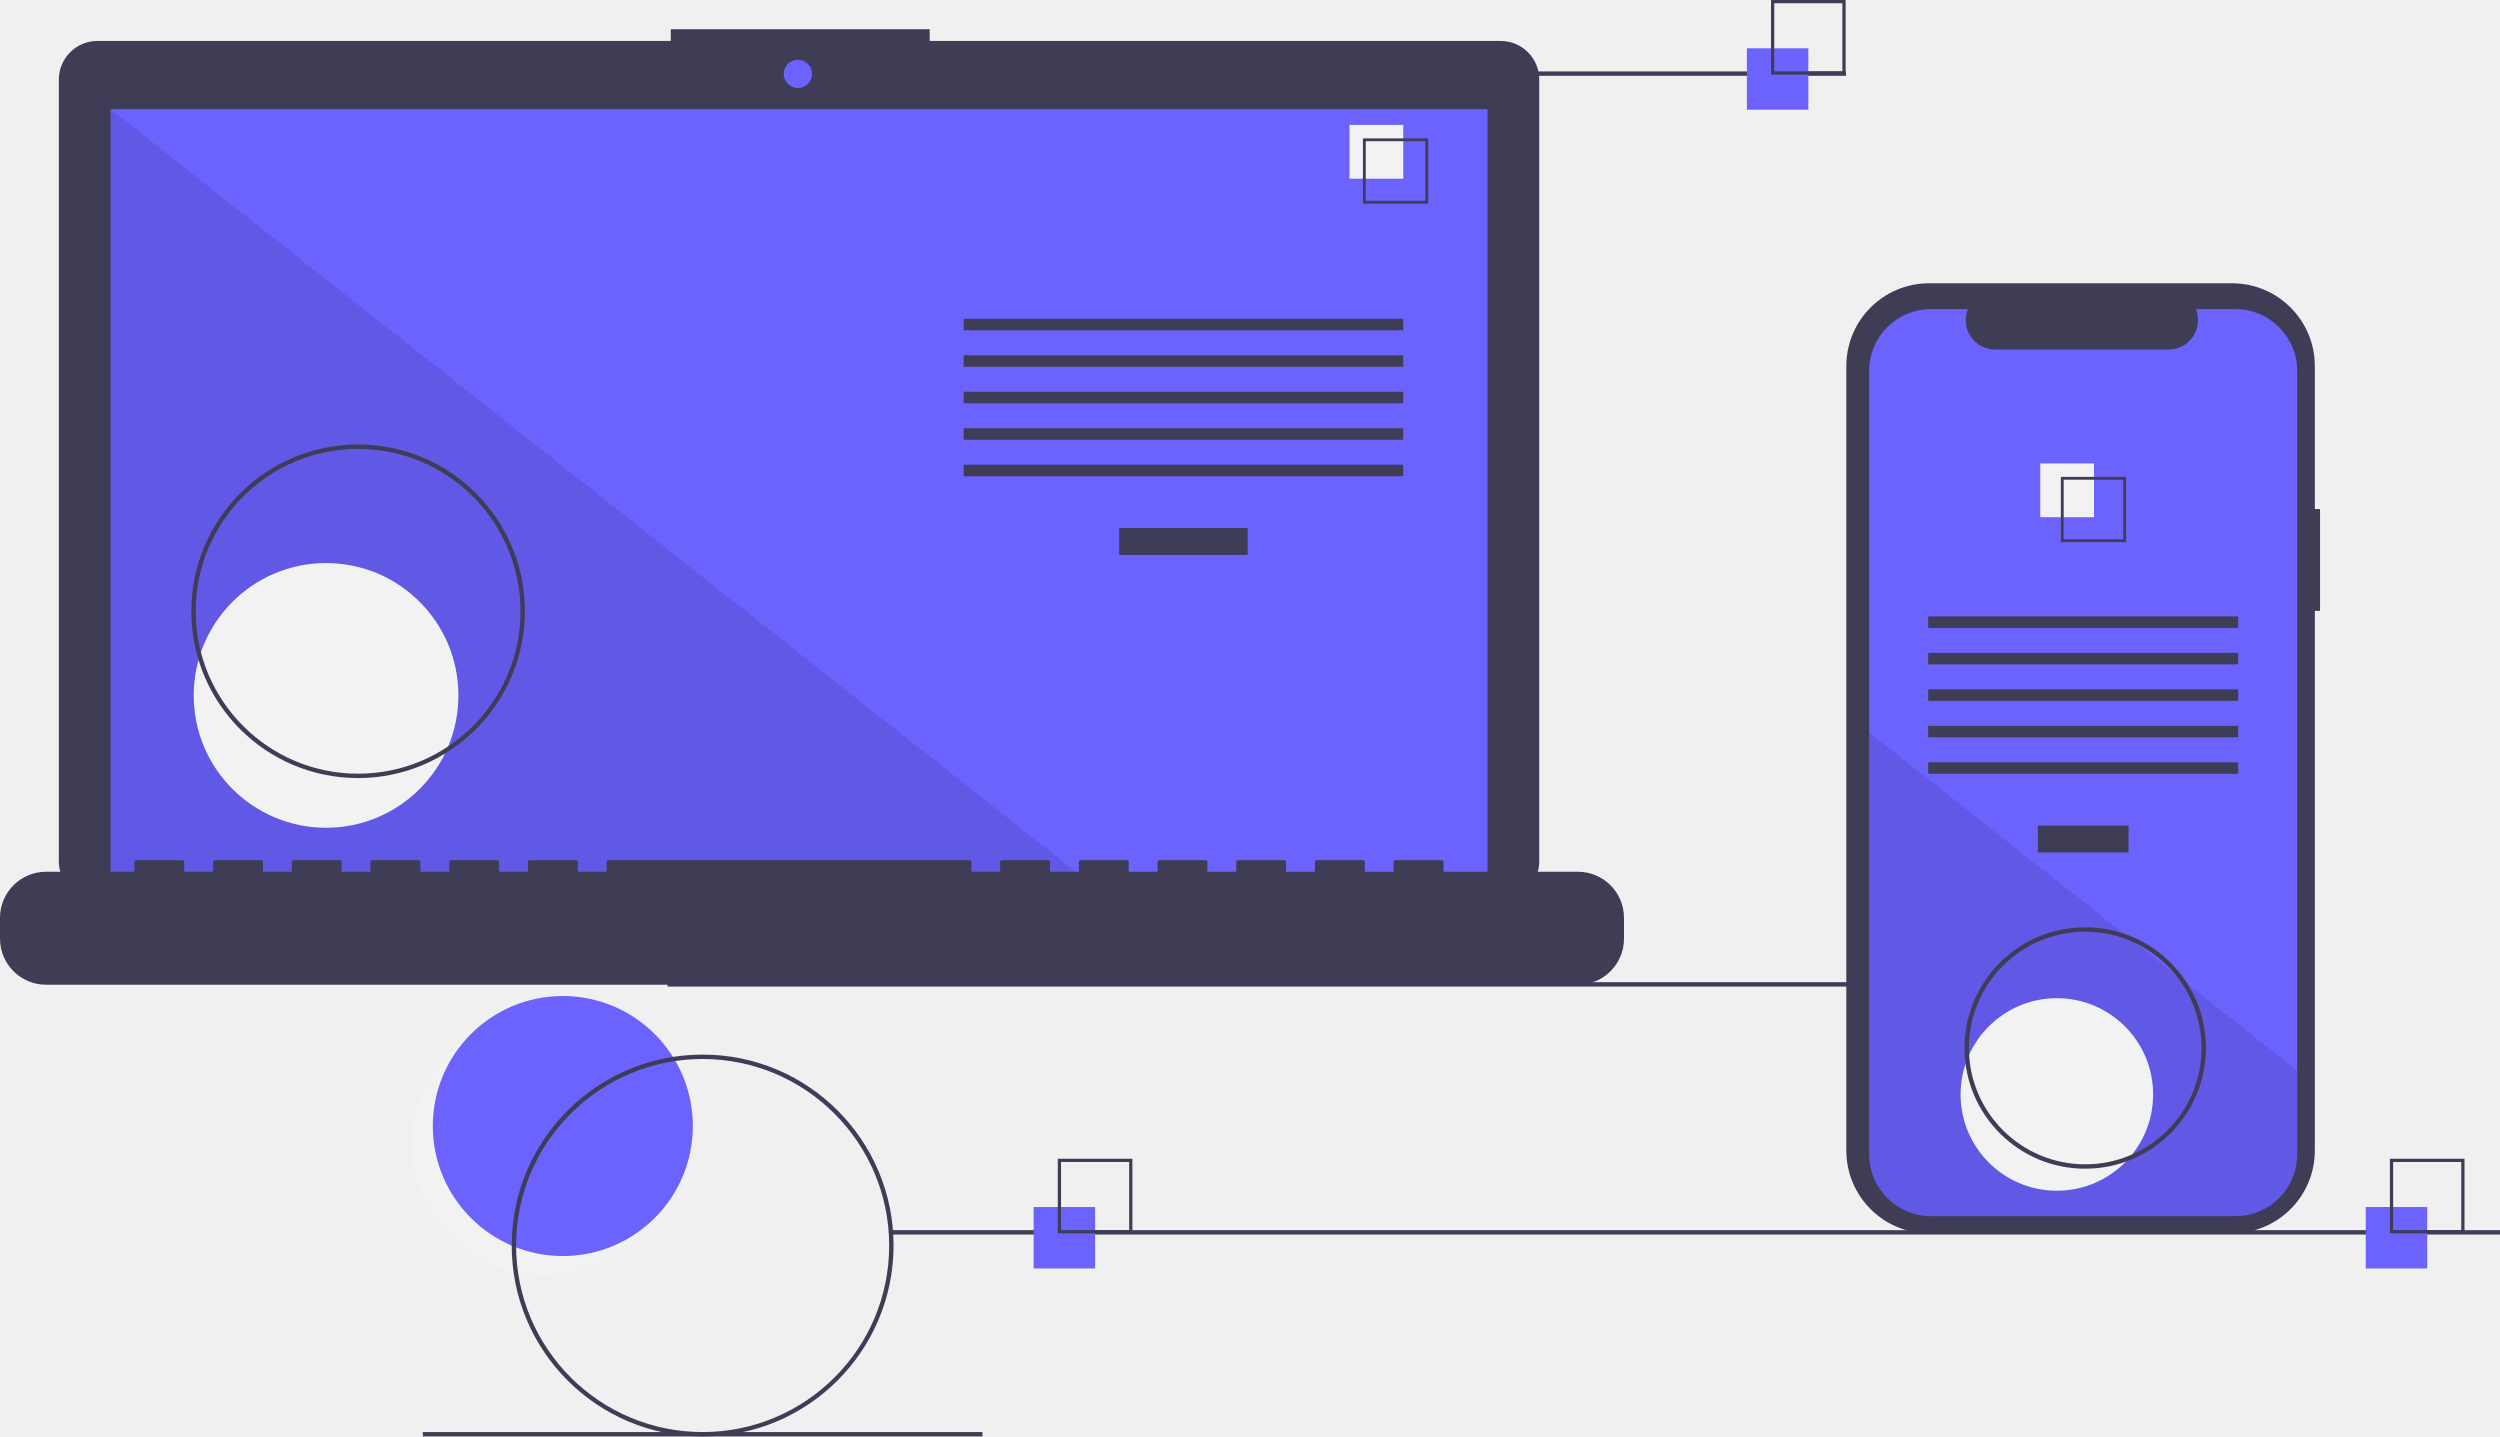
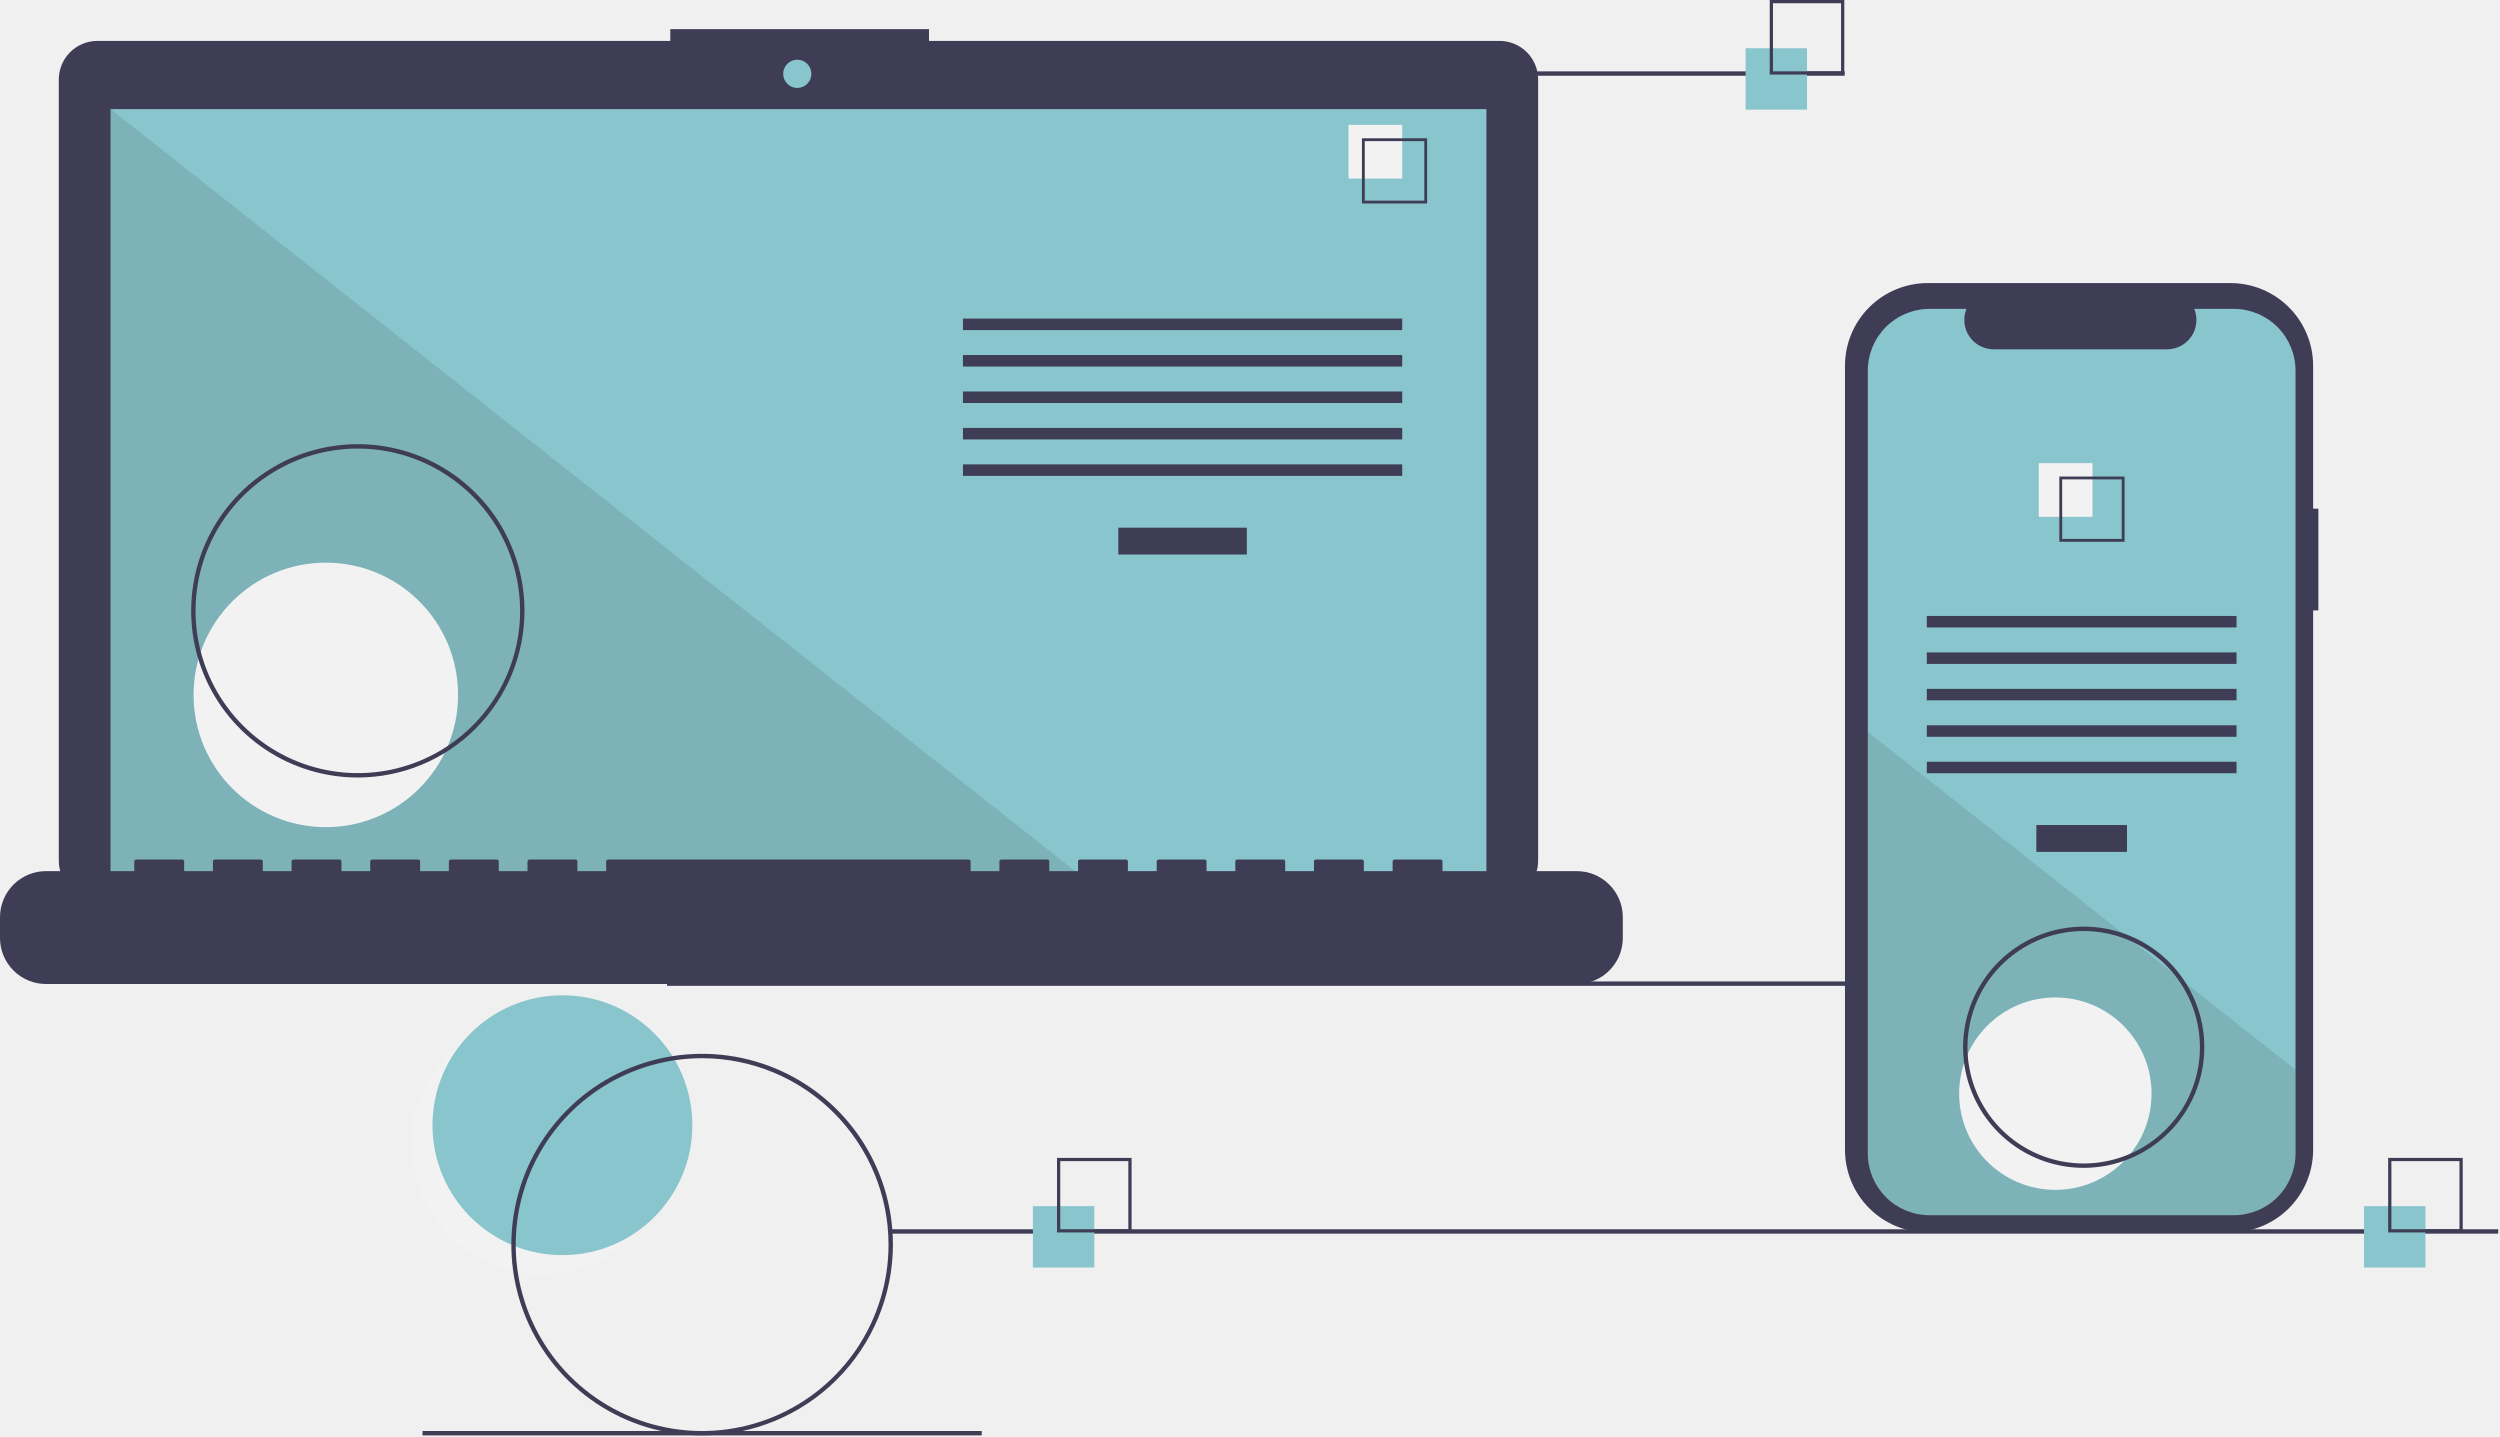
- <svg xmlns="http://www.w3.org/2000/svg" id="b6117b06-2b45-45bc-b789-4a82ab6612dd" data-name="Layer 1" width="1139.171" height="654.543" viewBox="0 0 1139.171 654.543">
-   <circle cx="246.827" cy="521.765" r="59.243" fill="#f2f2f2" />
-   <circle cx="256.46" cy="513.095" r="59.243" fill="#6c63ff" />
-   <rect x="304.171" y="447.543" width="733" height="2" fill="#3f3d56" />
-   <path d="M714.207,141.381H454.038v-5.362h-117.971v5.362H74.825a17.599,17.599,0,0,0-17.599,17.599V515.231a17.599,17.599,0,0,0,17.599,17.599H714.207a17.599,17.599,0,0,0,17.599-17.599V158.979A17.599,17.599,0,0,0,714.207,141.381Z" transform="translate(-30.41456 -122.7284)" fill="#3f3d56" />
-   <rect x="50.406" y="49.754" width="627.391" height="353.913" fill="#6c63ff" />
-   <circle cx="363.565" cy="33.667" r="6.435" fill="#6c63ff" />
-   <polygon points="498.374 403.667 50.406 403.667 50.406 49.754 498.374 403.667" opacity="0.1" />
-   <circle cx="148.574" cy="316.876" r="60.307" fill="#f2f2f2" />
-   <rect x="509.953" y="240.622" width="58.605" height="12.246" fill="#3f3d56" />
-   <rect x="439.102" y="145.279" width="200.307" height="5.248" fill="#3f3d56" />
-   <rect x="439.102" y="161.898" width="200.307" height="5.248" fill="#3f3d56" />
-   <rect x="439.102" y="178.518" width="200.307" height="5.248" fill="#3f3d56" />
-   <rect x="439.102" y="195.137" width="200.307" height="5.248" fill="#3f3d56" />
-   <rect x="439.102" y="211.756" width="200.307" height="5.248" fill="#3f3d56" />
-   <rect x="614.917" y="56.934" width="24.492" height="24.492" fill="#f2f2f2" />
-   <path d="M681.195,215.525h-29.74v-29.74h29.74Zm-28.447-1.293h27.154V187.078H652.748Z" transform="translate(-30.41456 -122.7284)" fill="#3f3d56" />
-   <path d="M749.422,519.96H688.192v-4.412a.875.875,0,0,0-.875-.875h-20.993a.875.875,0,0,0-.875.875v4.412H652.329v-4.412a.875.875,0,0,0-.875-.875H630.462a.875.875,0,0,0-.875.875v4.412H616.467v-4.412a.875.875,0,0,0-.875-.875H594.599a.875.875,0,0,0-.875.875v4.412H580.604v-4.412a.875.875,0,0,0-.875-.875H558.736a.875.875,0,0,0-.875.875v4.412H544.741v-4.412a.875.875,0,0,0-.875-.875H522.873a.875.875,0,0,0-.875.875v4.412H508.878v-4.412a.875.875,0,0,0-.875-.875h-20.993a.875.875,0,0,0-.875.875v4.412H473.015v-4.412a.875.875,0,0,0-.875-.875H307.696a.875.875,0,0,0-.875.875v4.412H293.701v-4.412a.875.875,0,0,0-.875-.875H271.833a.875.875,0,0,0-.875.875v4.412H257.838v-4.412a.875.875,0,0,0-.875-.875h-20.993a.875.875,0,0,0-.875.875v4.412H221.975v-4.412a.875.875,0,0,0-.875-.875H200.107a.875.875,0,0,0-.875.875v4.412H186.112v-4.412a.875.875,0,0,0-.875-.875H164.244a.875.875,0,0,0-.875.875v4.412H150.249v-4.412a.875.875,0,0,0-.875-.875H128.381a.875.875,0,0,0-.875.875v4.412H114.386v-4.412a.875.875,0,0,0-.875-.875H92.519a.875.875,0,0,0-.875.875v4.412H51.407a20.993,20.993,0,0,0-20.993,20.993v9.492A20.993,20.993,0,0,0,51.407,571.438H749.422a20.993,20.993,0,0,0,20.993-20.993v-9.492A20.993,20.993,0,0,0,749.422,519.96Z" transform="translate(-30.41456 -122.7284)" fill="#3f3d56" />
-   <path d="M193.586,477.272a76,76,0,1,1,76-76A76.086,76.086,0,0,1,193.586,477.272Zm0-150a74,74,0,1,0,74,74A74.084,74.084,0,0,0,193.586,327.272Z" transform="translate(-30.41456 -122.7284)" fill="#3f3d56" />
-   <rect x="586.171" y="32.543" width="255" height="2" fill="#3f3d56" />
-   <rect x="406.171" y="560.543" width="733" height="2" fill="#3f3d56" />
-   <rect x="192.672" y="652.543" width="255" height="2" fill="#3f3d56" />
-   <rect x="471" y="550" width="28" height="28" fill="#6c63ff" />
-   <path d="M546.415,684.728h-34v-34h34Zm-32.522-1.478H544.936V652.207H513.893Z" transform="translate(-30.41456 -122.7284)" fill="#3f3d56" />
-   <rect x="796" y="22" width="28" height="28" fill="#6c63ff" />
-   <path d="M871.415,156.728h-34v-34h34Zm-32.522-1.478H869.936V124.207H838.893Z" transform="translate(-30.41456 -122.7284)" fill="#3f3d56" />
-   <rect x="1078" y="550" width="28" height="28" fill="#6c63ff" />
-   <path d="M1153.415,684.728h-34v-34h34Zm-32.522-1.478h31.043V652.207h-31.043Z" transform="translate(-30.41456 -122.7284)" fill="#3f3d56" />
-   <path d="M1087.586,354.687h-2.379V289.525a37.714,37.714,0,0,0-37.714-37.714H909.44A37.714,37.714,0,0,0,871.726,289.525V647.006A37.714,37.714,0,0,0,909.44,684.72h138.053a37.714,37.714,0,0,0,37.714-37.714V401.07h2.379Z" transform="translate(-30.41456 -122.7284)" fill="#3f3d56" />
-   <path d="M1077.176,291.742v356.96a28.165,28.165,0,0,1-28.16,28.17H910.296a28.165,28.165,0,0,1-28.16-28.17v-356.96a28.163,28.163,0,0,1,28.16-28.16h16.83a13.379,13.379,0,0,0,12.39,18.43h79.09a13.379,13.379,0,0,0,12.39-18.43h18.02A28.163,28.163,0,0,1,1077.176,291.742Z" transform="translate(-30.41456 -122.7284)" fill="#6c63ff" />
-   <rect x="928.58" y="376.218" width="41.324" height="12.246" fill="#3f3d56" />
-   <rect x="878.621" y="280.875" width="141.24" height="5.248" fill="#3f3d56" />
-   <rect x="878.621" y="297.494" width="141.24" height="5.248" fill="#3f3d56" />
-   <rect x="878.621" y="314.114" width="141.24" height="5.248" fill="#3f3d56" />
-   <rect x="878.621" y="330.733" width="141.24" height="5.248" fill="#3f3d56" />
-   <rect x="878.621" y="347.352" width="141.24" height="5.248" fill="#3f3d56" />
-   <rect x="929.684" y="211.179" width="24.492" height="24.492" fill="#f2f2f2" />
-   <path d="M969.474,340.032v29.74h29.74v-29.74Zm28.45,28.45h-27.16v-27.16h27.16Z" transform="translate(-30.41456 -122.7284)" fill="#3f3d56" />
-   <path d="M1077.176,610.582v38.12a28.165,28.165,0,0,1-28.16,28.17H910.296a28.165,28.165,0,0,1-28.16-28.17v-192.21l116.87,92.33,2,1.58,21.74,17.17,2.03,1.61Z" transform="translate(-30.41456 -122.7284)" opacity="0.1" />
-   <circle cx="937.241" cy="498.707" r="43.868" fill="#f2f2f2" />
-   <path d="M350.586,777.272a87,87,0,1,1,87-87A87.099,87.099,0,0,1,350.586,777.272Zm0-172a85,85,0,1,0,85,85A85.096,85.096,0,0,0,350.586,605.272Z" transform="translate(-30.41456 -122.7284)" fill="#3f3d56" />
-   <path d="M980.586,655.272a55,55,0,1,1,55-55A55.062,55.062,0,0,1,980.586,655.272Zm0-108a53,53,0,1,0,53,53A53.06,53.06,0,0,0,980.586,547.272Z" transform="translate(-30.41456 -122.7284)" fill="#3f3d56" />
+ <svg xmlns="http://www.w3.org/2000/svg" width="1140" height="655" viewBox="0 0 1140 655" fill="none">
+   <g clip-path="url(#clip0)">
+     <path d="M246.827 581.008C279.546 581.008 306.07 554.484 306.07 521.765C306.07 489.046 279.546 462.521 246.827 462.521C214.108 462.521 187.583 489.046 187.583 521.765C187.583 554.484 214.108 581.008 246.827 581.008Z" fill="#F2F2F2" />
+     <path d="M256.46 572.338C289.179 572.338 315.703 545.814 315.703 513.095C315.703 480.376 289.179 453.852 256.46 453.852C223.741 453.852 197.217 480.376 197.217 513.095C197.217 545.814 223.741 572.338 256.46 572.338Z" fill="#89C5CC" />
+     <path d="M1037.17 447.543H304.171V449.543H1037.17V447.543Z" fill="#3F3D56" />
+     <path d="M683.793 18.652H423.623V13.29H305.652V18.652H44.41C42.099 18.652 39.811 19.107 37.675 19.992C35.54 20.876 33.6 22.172 31.966 23.807C30.332 25.441 29.036 27.381 28.151 29.516C27.267 31.651 26.812 33.94 26.812 36.251V392.503C26.812 397.17 28.666 401.647 31.966 404.947C35.266 408.247 39.743 410.101 44.41 410.101H683.793C688.46 410.101 692.936 408.247 696.237 404.947C699.537 401.647 701.391 397.17 701.391 392.503V36.251C701.391 33.94 700.936 31.651 700.052 29.516C699.167 27.381 697.871 25.441 696.237 23.807C694.603 22.172 692.663 20.876 690.527 19.992C688.392 19.107 686.104 18.652 683.793 18.652V18.652Z" fill="#3F3D56" />
+     <path d="M677.797 49.754H50.406V403.667H677.797V49.754Z" fill="#89C5CC" />
+     <path d="M363.565 40.102C367.119 40.102 370 37.221 370 33.667C370 30.113 367.119 27.232 363.565 27.232C360.011 27.232 357.13 30.113 357.13 33.667C357.13 37.221 360.011 40.102 363.565 40.102Z" fill="#89C5CC" />
+     <path opacity="0.1" d="M498.374 403.667H50.406V49.754L498.374 403.667Z" fill="black" />
+     <path d="M148.574 377.183C181.88 377.183 208.881 350.183 208.881 316.876C208.881 283.57 181.88 256.57 148.574 256.57C115.267 256.57 88.267 283.57 88.267 316.876C88.267 350.183 115.267 377.183 148.574 377.183Z" fill="#F2F2F2" />
+     <path d="M568.558 240.622H509.953V252.868H568.558V240.622Z" fill="#3F3D56" />
+     <path d="M639.409 145.279H439.102V150.527H639.409V145.279Z" fill="#3F3D56" />
+     <path d="M639.409 161.898H439.102V167.147H639.409V161.898Z" fill="#3F3D56" />
+     <path d="M639.409 178.518H439.102V183.766H639.409V178.518Z" fill="#3F3D56" />
+     <path d="M639.409 195.137H439.102V200.385H639.409V195.137Z" fill="#3F3D56" />
+     <path d="M639.409 211.757H439.102V217.005H639.409V211.757Z" fill="#3F3D56" />
+     <path d="M639.409 56.934H614.917V81.425H639.409V56.934Z" fill="#F2F2F2" />
+     <path d="M650.78 92.797H621.04V63.057H650.78V92.797ZM622.333 91.504H649.487V64.35H622.333V91.504Z" fill="#3F3D56" />
+     <path d="M719.007 397.232H657.778V392.82C657.778 392.705 657.755 392.592 657.711 392.486C657.667 392.379 657.603 392.283 657.522 392.202C657.44 392.121 657.344 392.056 657.238 392.012C657.132 391.968 657.018 391.946 656.903 391.946H635.91C635.795 391.946 635.682 391.968 635.575 392.012C635.469 392.056 635.373 392.121 635.292 392.202C635.21 392.283 635.146 392.379 635.102 392.486C635.058 392.592 635.035 392.705 635.035 392.82V397.232H621.915V392.82C621.915 392.705 621.892 392.592 621.848 392.486C621.804 392.379 621.74 392.283 621.659 392.202C621.577 392.121 621.481 392.056 621.375 392.012C621.269 391.968 621.155 391.946 621.04 391.946H600.047C599.932 391.946 599.819 391.968 599.713 392.012C599.606 392.056 599.51 392.121 599.429 392.202C599.348 392.283 599.283 392.379 599.239 392.486C599.195 392.592 599.173 392.705 599.173 392.82V397.232H586.052V392.82C586.052 392.705 586.029 392.592 585.985 392.486C585.942 392.379 585.877 392.283 585.796 392.202C585.715 392.121 585.618 392.056 585.512 392.012C585.406 391.968 585.292 391.946 585.177 391.946H564.184C564.07 391.946 563.956 391.968 563.85 392.012C563.744 392.056 563.647 392.121 563.566 392.202C563.485 392.283 563.42 392.379 563.376 392.486C563.332 392.592 563.31 392.705 563.31 392.82V397.232H550.189V392.82C550.189 392.705 550.167 392.592 550.123 392.486C550.079 392.379 550.014 392.283 549.933 392.202C549.852 392.121 549.755 392.056 549.649 392.012C549.543 391.968 549.429 391.946 549.314 391.946H528.322C528.207 391.946 528.093 391.968 527.987 392.012C527.881 392.056 527.784 392.121 527.703 392.202C527.622 392.283 527.557 392.379 527.513 392.486C527.469 392.592 527.447 392.705 527.447 392.82V397.232H514.326V392.82C514.326 392.705 514.304 392.592 514.26 392.486C514.216 392.379 514.151 392.283 514.07 392.202C513.989 392.121 513.892 392.056 513.786 392.012C513.68 391.968 513.566 391.946 513.452 391.946H492.459C492.344 391.946 492.23 391.968 492.124 392.012C492.018 392.056 491.921 392.121 491.84 392.202C491.759 392.283 491.694 392.379 491.651 392.486C491.607 392.592 491.584 392.705 491.584 392.82V397.232H478.463V392.82C478.463 392.705 478.441 392.592 478.397 392.486C478.353 392.379 478.288 392.283 478.207 392.202C478.126 392.121 478.03 392.056 477.923 392.012C477.817 391.968 477.704 391.946 477.589 391.946H456.596C456.481 391.946 456.367 391.968 456.261 392.012C456.155 392.056 456.058 392.121 455.977 392.202C455.896 392.283 455.832 392.379 455.788 392.486C455.744 392.592 455.721 392.705 455.721 392.82V397.232H442.6V392.82C442.6 392.705 442.578 392.592 442.534 392.486C442.49 392.379 442.425 392.283 442.344 392.202C442.263 392.121 442.167 392.056 442.06 392.012C441.954 391.968 441.841 391.946 441.726 391.946H277.281C277.166 391.946 277.053 391.968 276.947 392.012C276.84 392.056 276.744 392.121 276.663 392.202C276.582 392.283 276.517 392.379 276.473 392.486C276.429 392.592 276.407 392.705 276.407 392.82V397.232H263.286V392.82C263.286 392.705 263.263 392.592 263.219 392.486C263.176 392.379 263.111 392.283 263.03 392.202C262.949 392.121 262.852 392.056 262.746 392.012C262.64 391.968 262.526 391.946 262.411 391.946H241.418C241.304 391.946 241.19 391.968 241.084 392.012C240.978 392.056 240.881 392.121 240.8 392.202C240.719 392.283 240.654 392.379 240.61 392.486C240.566 392.592 240.544 392.705 240.544 392.82V397.232H227.423V392.82C227.423 392.705 227.401 392.592 227.357 392.486C227.313 392.379 227.248 392.283 227.167 392.202C227.086 392.121 226.989 392.056 226.883 392.012C226.777 391.968 226.663 391.946 226.548 391.946H205.556C205.441 391.946 205.327 391.968 205.221 392.012C205.115 392.056 205.018 392.121 204.937 392.202C204.856 392.283 204.791 392.379 204.747 392.486C204.703 392.592 204.681 392.705 204.681 392.82V397.232H191.56V392.82C191.56 392.705 191.538 392.592 191.494 392.486C191.45 392.379 191.385 392.283 191.304 392.202C191.223 392.121 191.126 392.056 191.02 392.012C190.914 391.968 190.8 391.946 190.686 391.946H169.693C169.578 391.946 169.464 391.968 169.358 392.012C169.252 392.056 169.155 392.121 169.074 392.202C168.993 392.283 168.928 392.379 168.885 392.486C168.841 392.592 168.818 392.705 168.818 392.82V397.232H155.697V392.82C155.697 392.705 155.675 392.592 155.631 392.486C155.587 392.379 155.522 392.283 155.441 392.202C155.36 392.121 155.264 392.056 155.157 392.012C155.051 391.968 154.938 391.946 154.823 391.946H133.83C133.715 391.946 133.601 391.968 133.495 392.012C133.389 392.056 133.292 392.121 133.211 392.202C133.13 392.283 133.066 392.379 133.022 392.486C132.978 392.592 132.955 392.705 132.955 392.82V397.232H119.835V392.82C119.835 392.705 119.812 392.592 119.768 392.486C119.724 392.379 119.66 392.283 119.578 392.202C119.497 392.121 119.401 392.056 119.295 392.012C119.188 391.968 119.075 391.946 118.96 391.946H97.967C97.852 391.946 97.738 391.968 97.632 392.012C97.526 392.056 97.43 392.121 97.348 392.202C97.267 392.283 97.203 392.379 97.159 392.486C97.115 392.592 97.092 392.705 97.092 392.82V397.232H83.972V392.82C83.972 392.705 83.949 392.592 83.905 392.486C83.861 392.379 83.797 392.283 83.715 392.202C83.634 392.121 83.538 392.056 83.432 392.012C83.326 391.968 83.212 391.946 83.097 391.946H62.104C61.989 391.946 61.875 391.968 61.769 392.012C61.663 392.056 61.567 392.121 61.486 392.202C61.404 392.283 61.34 392.379 61.296 392.486C61.252 392.592 61.229 392.705 61.229 392.82V397.232H20.993C15.425 397.232 10.086 399.444 6.149 403.381C2.212 407.317 5.30432e-06 412.657 0 418.225V427.717C1.5913e-05 433.285 2.212 438.625 6.149 442.561C10.086 446.498 15.425 448.71 20.993 448.71H719.007C724.575 448.71 729.914 446.498 733.851 442.561C737.788 438.625 740 433.285 740 427.717V418.225C740 412.657 737.788 407.317 733.851 403.381C729.914 399.444 724.575 397.232 719.007 397.232Z" fill="#3F3D56" />
+     <path d="M163.171 354.543C148.14 354.543 133.446 350.086 120.948 341.735C108.45 333.384 98.709 321.514 92.957 307.627C87.204 293.74 85.699 278.459 88.632 263.716C91.564 248.974 98.802 235.432 109.431 224.803C120.06 214.174 133.602 206.936 148.344 204.004C163.087 201.071 178.368 202.576 192.255 208.328C206.142 214.081 218.012 223.822 226.363 236.32C234.714 248.818 239.171 263.512 239.171 278.543C239.149 298.693 231.134 318.01 216.886 332.258C202.638 346.506 183.321 354.52 163.171 354.543ZM163.171 204.543C148.536 204.543 134.228 208.883 122.059 217.014C109.89 225.146 100.405 236.703 94.804 250.225C89.203 263.746 87.738 278.625 90.593 292.98C93.449 307.335 100.496 320.52 110.845 330.869C121.195 341.218 134.38 348.266 148.735 351.121C163.089 353.977 177.968 352.511 191.49 346.91C205.012 341.309 216.569 331.825 224.7 319.655C232.831 307.486 237.171 293.179 237.171 278.543C237.149 258.924 229.346 240.115 215.473 226.242C201.6 212.369 182.791 204.565 163.171 204.543V204.543Z" fill="#3F3D56" />
+     <path d="M841.171 32.543H586.171V34.543H841.171V32.543Z" fill="#3F3D56" />
+     <path d="M1139.17 560.543H406.171V562.543H1139.17V560.543Z" fill="#3F3D56" />
+     <path d="M447.671 652.543H192.672V654.543H447.671V652.543Z" fill="#3F3D56" />
+     <path d="M499 550H471V578H499V550Z" fill="#89C5CC" />
+     <path d="M516 562H482V528H516V562ZM483.478 560.522H514.522V529.478H483.478V560.522Z" fill="#3F3D56" />
+     <path d="M824 22H796V50H824V22Z" fill="#89C5CC" />
+     <path d="M841 34H807V0H841V34ZM808.478 32.522H839.522V1.478H808.478V32.522Z" fill="#3F3D56" />
+     <path d="M1106 550H1078V578H1106V550Z" fill="#89C5CC" />
+     <path d="M1123 562H1089V528H1123V562ZM1090.48 560.522H1121.52V529.478H1090.48V560.522Z" fill="#3F3D56" />
+     <path d="M1057.17 231.958H1054.79V166.797C1054.79 161.844 1053.82 156.94 1051.92 152.364C1050.03 147.788 1047.25 143.631 1043.75 140.129C1040.24 136.627 1036.09 133.849 1031.51 131.954C1026.94 130.058 1022.03 129.083 1017.08 129.083H879.025C874.073 129.083 869.169 130.058 864.593 131.954C860.017 133.849 855.86 136.627 852.358 140.129C848.856 143.631 846.078 147.788 844.182 152.364C842.287 156.94 841.312 161.844 841.312 166.797V524.278C841.312 529.231 842.287 534.135 844.182 538.71C846.078 543.286 848.856 547.444 852.358 550.946C855.86 554.448 860.017 557.226 864.593 559.121C869.169 561.016 874.073 561.992 879.025 561.992H1017.08C1022.03 561.992 1026.94 561.016 1031.51 559.121C1036.09 557.226 1040.24 554.448 1043.75 550.946C1047.25 547.444 1050.03 543.286 1051.92 538.71C1053.82 534.135 1054.79 529.231 1054.79 524.278V278.341H1057.17V231.958Z" fill="#3F3D56" />
+     <path d="M1046.76 169.013V525.973C1046.76 533.443 1043.8 540.607 1038.52 545.89C1033.23 551.173 1026.07 554.142 1018.6 554.143H879.881C872.412 554.142 865.248 551.173 859.967 545.89C854.686 540.607 851.72 533.443 851.721 525.973V169.013C851.722 161.545 854.689 154.383 859.97 149.102C865.251 143.821 872.413 140.854 879.881 140.853H896.711C895.883 142.885 895.567 145.089 895.792 147.271C896.016 149.454 896.773 151.548 897.997 153.368C899.221 155.189 900.874 156.681 902.811 157.712C904.747 158.744 906.907 159.283 909.101 159.283H988.191C990.385 159.283 992.546 158.744 994.482 157.713C996.419 156.681 998.072 155.189 999.296 153.369C1000.52 151.548 1001.28 149.454 1001.5 147.271C1001.73 145.089 1001.41 142.885 1000.58 140.853H1018.6C1026.07 140.854 1033.23 143.821 1038.51 149.102C1043.79 154.383 1046.76 161.545 1046.76 169.013V169.013Z" fill="#89C5CC" />
+     <path d="M969.903 376.218H928.58V388.464H969.903V376.218Z" fill="#3F3D56" />
+     <path d="M1019.86 280.875H878.621V286.123H1019.86V280.875Z" fill="#3F3D56" />
+     <path d="M1019.86 297.494H878.621V302.743H1019.86V297.494Z" fill="#3F3D56" />
+     <path d="M1019.86 314.114H878.621V319.362H1019.86V314.114Z" fill="#3F3D56" />
+     <path d="M1019.86 330.733H878.621V335.981H1019.86V330.733Z" fill="#3F3D56" />
+     <path d="M1019.86 347.352H878.621V352.601H1019.86V347.352Z" fill="#3F3D56" />
+     <path d="M954.175 211.179H929.684V235.67H954.175V211.179Z" fill="#F2F2F2" />
+     <path d="M939.059 217.303V247.043H968.799V217.303H939.059ZM967.509 245.753H940.349V218.593H967.509V245.753Z" fill="#3F3D56" />
+     <path opacity="0.1" d="M1046.76 487.853V525.973C1046.76 533.443 1043.8 540.607 1038.52 545.89C1033.23 551.173 1026.07 554.142 1018.6 554.143H879.881C872.412 554.142 865.248 551.173 859.967 545.89C854.686 540.607 851.72 533.443 851.721 525.973V333.763L968.591 426.093L970.591 427.673L992.331 444.843L994.361 446.453L1046.76 487.853Z" fill="black" />
+     <path d="M937.241 542.575C961.469 542.575 981.109 522.934 981.109 498.707C981.109 474.479 961.469 454.839 937.241 454.839C913.014 454.839 893.374 474.479 893.374 498.707C893.374 522.934 913.014 542.575 937.241 542.575Z" fill="#F2F2F2" />
+     <path d="M320.171 654.543C302.964 654.543 286.144 649.441 271.837 639.881C257.53 630.321 246.379 616.734 239.794 600.837C233.209 584.94 231.486 567.447 234.843 550.57C238.2 533.694 246.486 518.192 258.653 506.025C270.82 493.858 286.322 485.572 303.199 482.215C320.075 478.858 337.568 480.581 353.465 487.166C369.362 493.751 382.95 504.902 392.509 519.209C402.069 533.516 407.171 550.336 407.171 567.543C407.145 590.609 397.971 612.723 381.661 629.033C365.351 645.343 343.237 654.517 320.171 654.543ZM320.171 482.543C303.36 482.543 286.926 487.528 272.948 496.868C258.97 506.208 248.075 519.483 241.642 535.015C235.208 550.547 233.525 567.638 236.805 584.126C240.084 600.614 248.18 615.76 260.067 627.647C271.955 639.535 287.1 647.63 303.589 650.91C320.077 654.19 337.168 652.506 352.699 646.073C368.231 639.64 381.506 628.745 390.846 614.767C400.186 600.789 405.171 584.355 405.171 567.543C405.146 545.008 396.182 523.402 380.247 507.467C364.312 491.532 342.707 482.569 320.171 482.543V482.543Z" fill="#3F3D56" />
+     <path d="M950.171 532.543C939.293 532.543 928.66 529.318 919.615 523.274C910.57 517.231 903.521 508.641 899.358 498.591C895.195 488.541 894.106 477.482 896.228 466.813C898.35 456.144 903.589 446.344 911.281 438.652C918.972 430.96 928.772 425.722 939.441 423.6C950.11 421.478 961.169 422.567 971.219 426.73C981.269 430.893 989.859 437.942 995.902 446.987C1001.95 456.032 1005.17 466.665 1005.17 477.543C1005.15 492.125 999.355 506.105 989.044 516.416C978.733 526.727 964.753 532.527 950.171 532.543V532.543ZM950.171 424.543C939.689 424.543 929.442 427.652 920.726 433.475C912.01 439.299 905.217 447.577 901.206 457.261C897.194 466.945 896.145 477.602 898.19 487.883C900.235 498.164 905.283 507.608 912.695 515.02C920.107 522.432 929.551 527.48 939.832 529.525C950.113 531.57 960.769 530.52 970.454 526.509C980.138 522.497 988.416 515.704 994.239 506.988C1000.06 498.273 1003.17 488.026 1003.17 477.543C1003.16 463.492 997.567 450.02 987.631 440.084C977.695 430.148 964.223 424.559 950.171 424.543Z" fill="#3F3D56" />
+   </g>
+   <defs>
+     <clipPath id="clip0">
+       <rect width="1139.17" height="654.543" fill="white" />
+     </clipPath>
+   </defs>
</svg>
